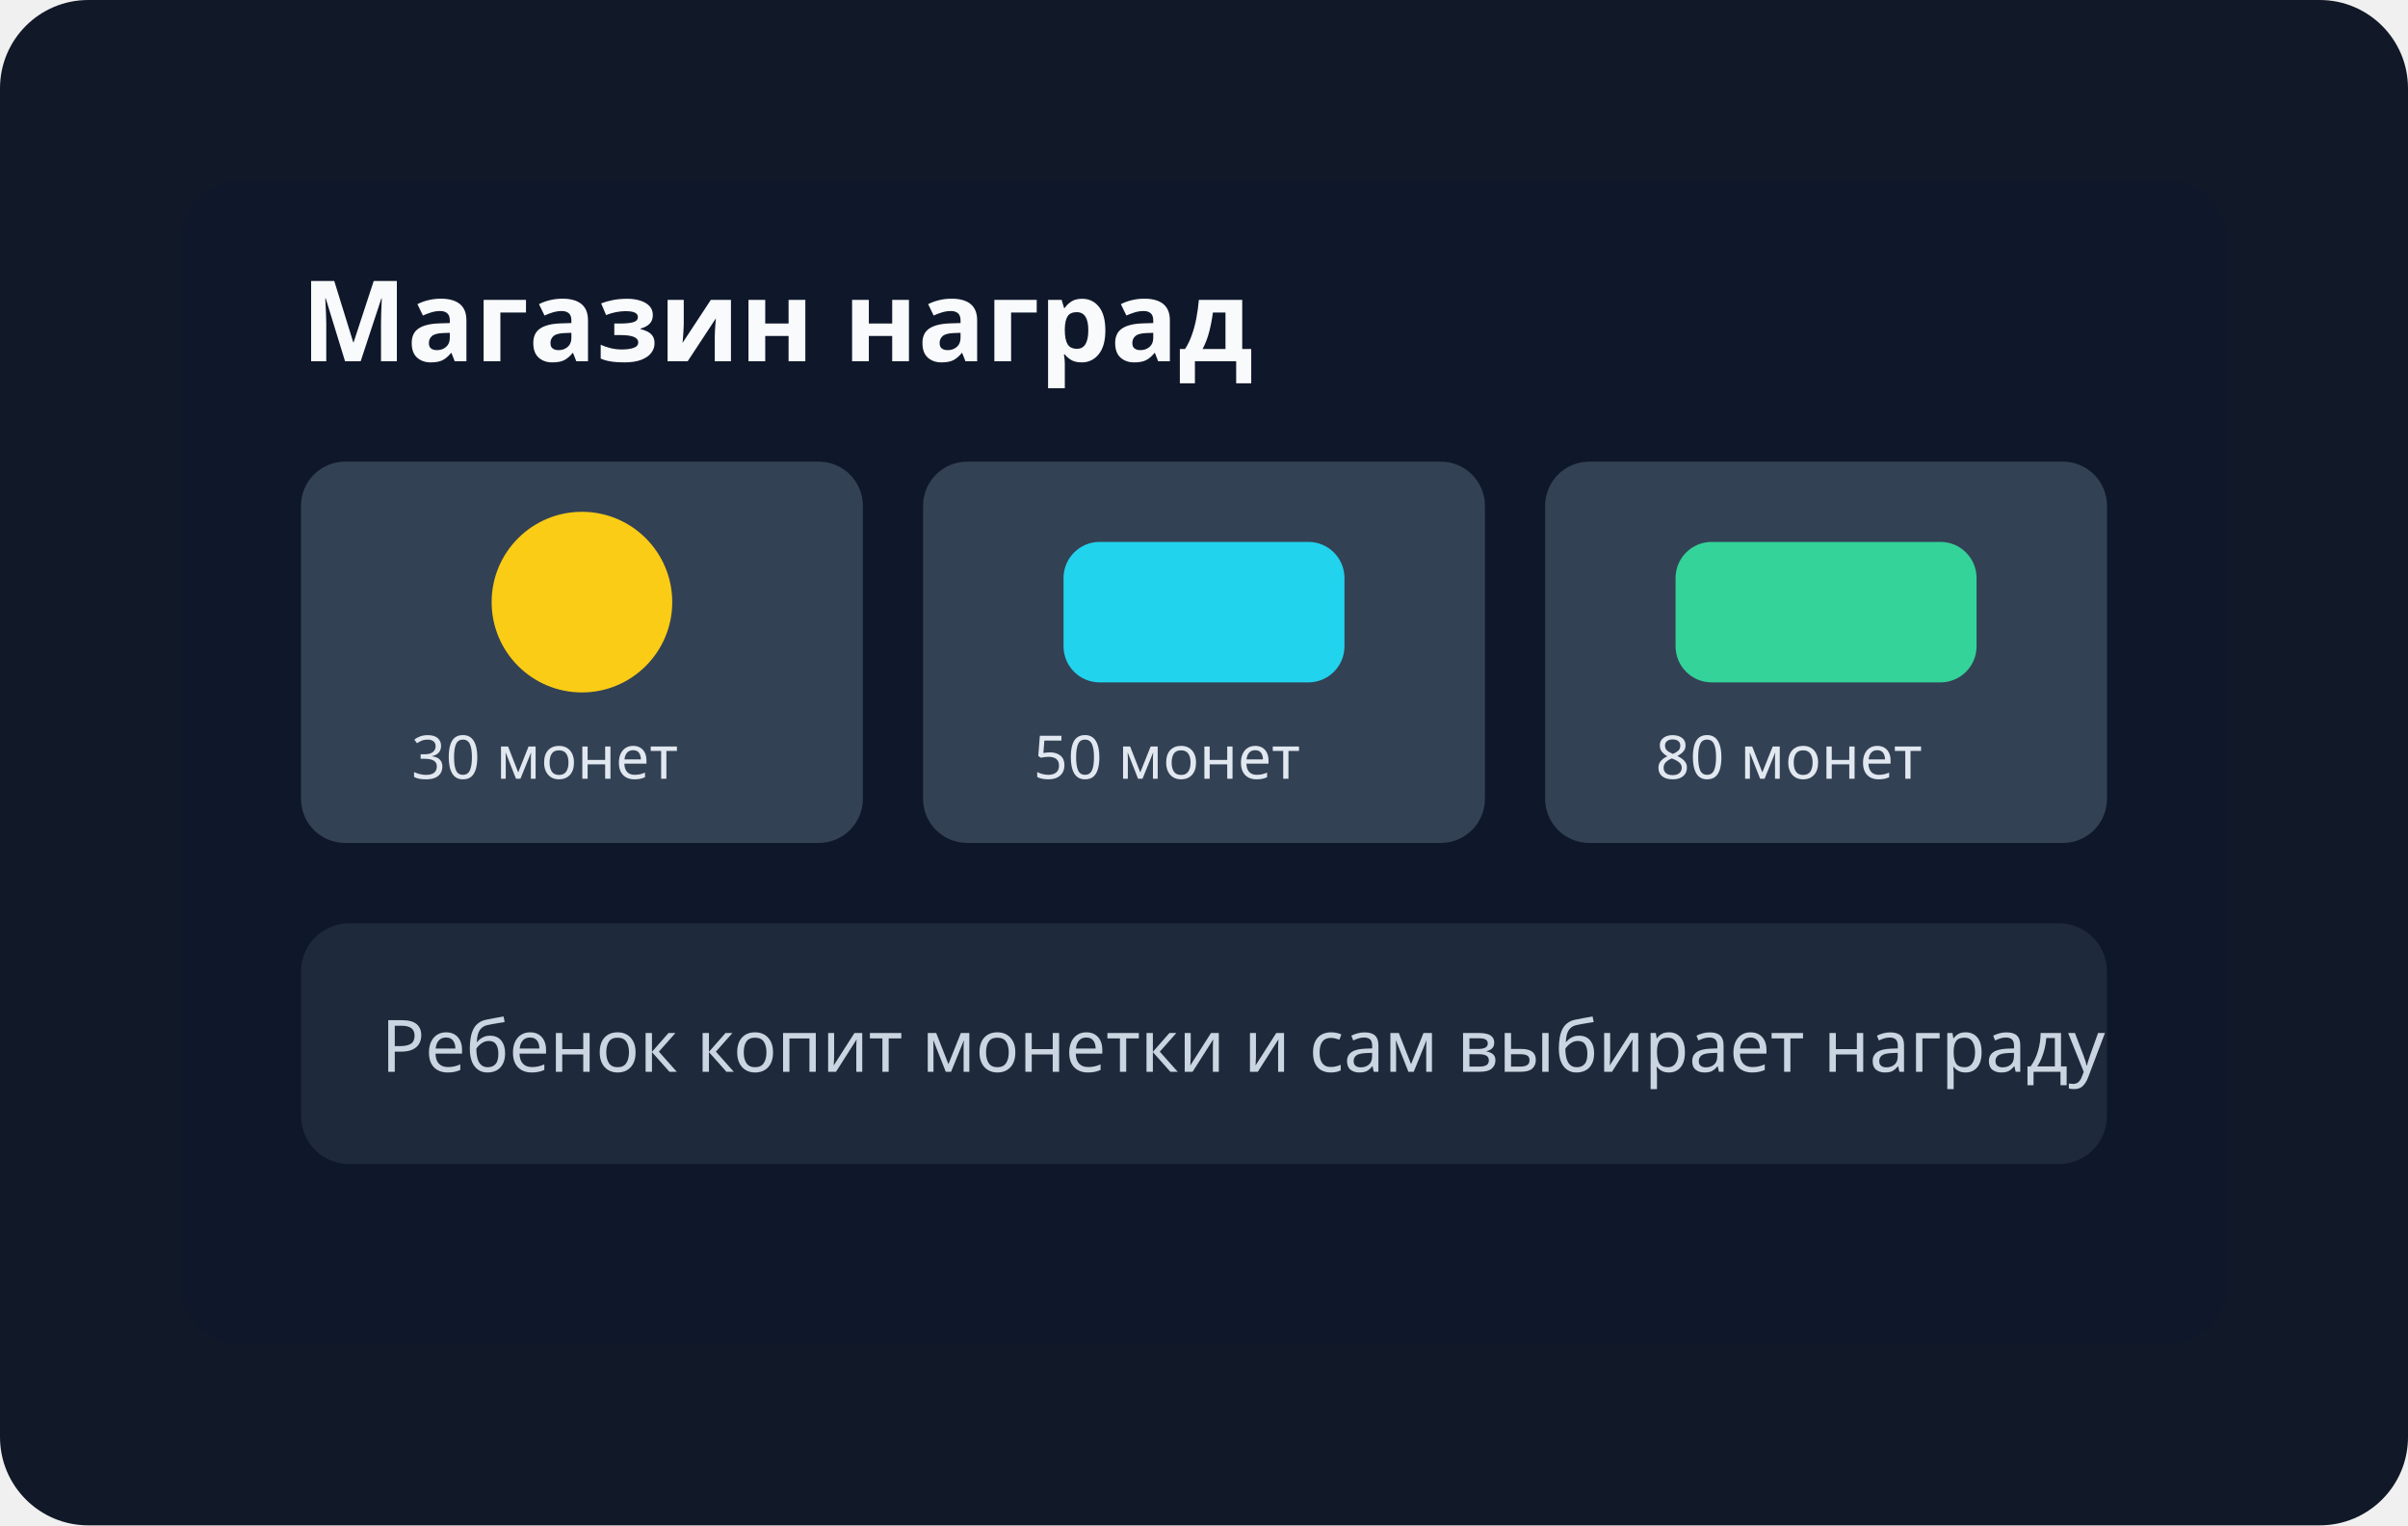
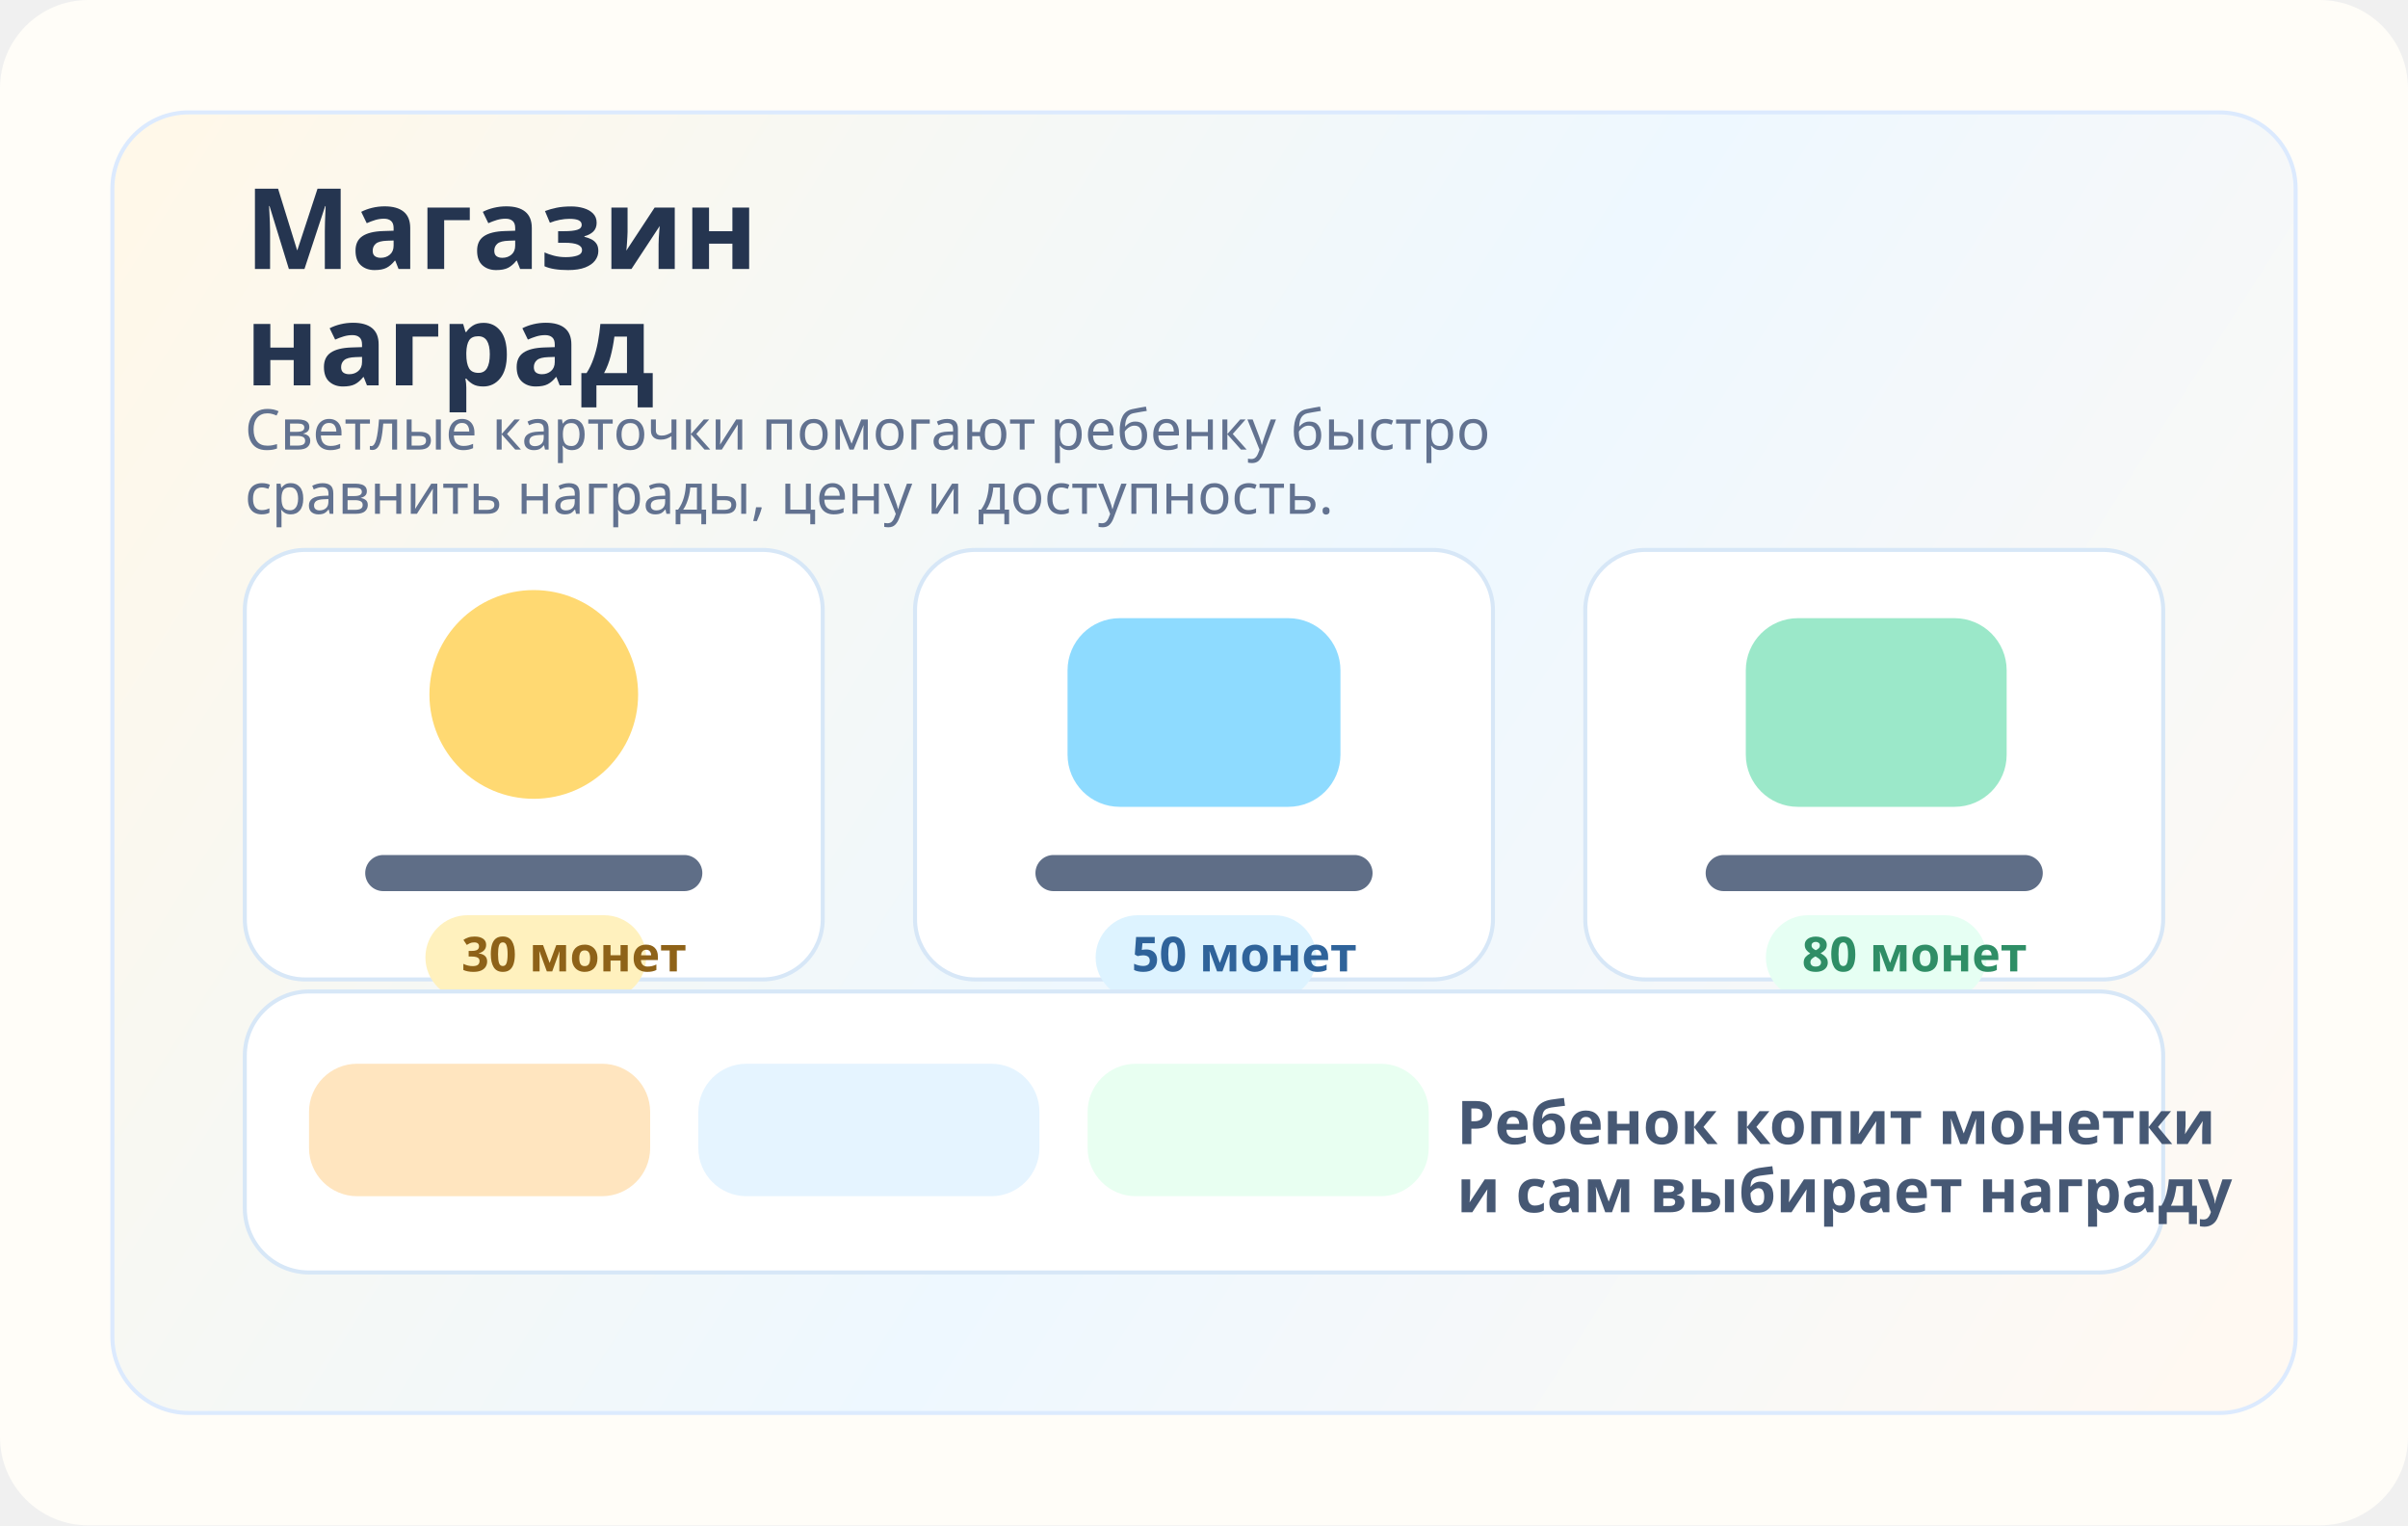
<svg xmlns="http://www.w3.org/2000/svg" width="1200" height="760" viewBox="0 0 1200 760" fill="none">
-   <rect width="1200" height="760" rx="44" fill="#111827" />
-   <rect x="90" y="90" width="1020" height="580" rx="30" fill="#0F172A" />
-   <text x="150" y="180" fill="#F8FAFC" font-family="Nunito, sans-serif" font-size="56" font-weight="800">Магазин наград</text>
-   <rect x="150" y="230" width="280" height="190" rx="22" fill="#334155" />
-   <circle cx="290" cy="300" r="45" fill="#FACC15" />
-   <text x="205" y="388" fill="#E2E8F0" font-family="Nunito, sans-serif" font-size="30">30 монет</text>
-   <rect x="460" y="230" width="280" height="190" rx="22" fill="#334155" />
-   <rect x="530" y="270" width="140" height="70" rx="18" fill="#22D3EE" />
-   <text x="515" y="388" fill="#E2E8F0" font-family="Nunito, sans-serif" font-size="30">50 монет</text>
-   <rect x="770" y="230" width="280" height="190" rx="22" fill="#334155" />
-   <rect x="835" y="270" width="150" height="70" rx="18" fill="#34D399" />
-   <text x="825" y="388" fill="#E2E8F0" font-family="Nunito, sans-serif" font-size="30">80 монет</text>
-   <rect x="150" y="460" width="900" height="120" rx="24" fill="#1E293B" />
-   <text x="190" y="534" fill="#CBD5E1" font-family="Nunito, sans-serif" font-size="36">Ребенок копит монетки и сам выбирает награду</text>
+   <defs>
+     <linearGradient id="shopBg" x1="90" y1="60" x2="1090" y2="700" gradientUnits="userSpaceOnUse">
+       <stop stop-color="#FFF8E9" />
+       <stop offset="0.54" stop-color="#EEF8FF" />
+       <stop offset="1" stop-color="#FFF9F2" />
+     </linearGradient>
+   </defs>
+   <rect width="1200" height="760" rx="44" fill="#FFFDF8" />
+   <rect x="56" y="56" width="1088" height="648" rx="38" fill="url(#shopBg)" stroke="#DCEAFE" stroke-width="2" />
+   <text x="122" y="134" fill="#253550" font-family="Nunito, sans-serif" font-size="56" font-weight="800">
+     <tspan x="122" dy="0">Магазин</tspan>
+     <tspan x="122" dy="58">наград</tspan>
+   </text>
+   <text x="122" y="224" fill="#627290" font-family="Nunito, sans-serif" font-size="28">
+     <tspan x="122" dy="0">Светлые карточки помогают ребенку быстро</tspan>
+     <tspan x="122" dy="32">сравнить награды, цену и доступность.</tspan>
+   </text>
+   <rect x="122" y="274" width="288" height="214" rx="30" fill="#FFFFFF" stroke="#D7E7F7" stroke-width="2" />
+   <circle cx="266" cy="346" r="52" fill="#FFD972" />
+   <rect x="182" y="426" width="168" height="18" rx="9" fill="#465874" fill-opacity="0.86" />
+   <rect x="212" y="456" width="110" height="42" rx="21" fill="#FFF1BE" />
+   <text x="230" y="484" fill="#8E6218" font-family="Nunito, sans-serif" font-size="24" font-weight="700">30 монет</text>
+   <rect x="456" y="274" width="288" height="214" rx="30" fill="#FFFFFF" stroke="#D7E7F7" stroke-width="2" />
+   <rect x="532" y="308" width="136" height="94" rx="26" fill="#8EDBFF" />
+   <rect x="516" y="426" width="168" height="18" rx="9" fill="#465874" fill-opacity="0.86" />
+   <rect x="546" y="456" width="110" height="42" rx="21" fill="#DDF3FF" />
+   <text x="564" y="484" fill="#2F639A" font-family="Nunito, sans-serif" font-size="24" font-weight="700">50 монет</text>
+   <rect x="790" y="274" width="288" height="214" rx="30" fill="#FFFFFF" stroke="#D7E7F7" stroke-width="2" />
+   <rect x="870" y="308" width="130" height="94" rx="26" fill="#9BE8C9" />
+   <rect x="850" y="426" width="168" height="18" rx="9" fill="#465874" fill-opacity="0.86" />
+   <rect x="880" y="456" width="110" height="42" rx="21" fill="#E6FFF3" />
+   <text x="898" y="484" fill="#2F8E66" font-family="Nunito, sans-serif" font-size="24" font-weight="700">80 монет</text>
+   <rect x="122" y="494" width="956" height="140" rx="32" fill="#FFFFFF" stroke="#D7E7F7" stroke-width="2" />
+   <rect x="154" y="530" width="170" height="66" rx="24" fill="#FFE5BF" />
+   <rect x="348" y="530" width="170" height="66" rx="24" fill="#E5F4FF" />
+   <rect x="542" y="530" width="170" height="66" rx="24" fill="#E8FFF1" />
+   <text x="726" y="570" fill="#465874" font-family="Nunito, sans-serif" font-size="30" font-weight="700">
+     <tspan x="726" dy="0">Ребенок копит монетки</tspan>
+     <tspan x="726" dy="34">и сам выбирает награду</tspan>
+   </text>
</svg>
